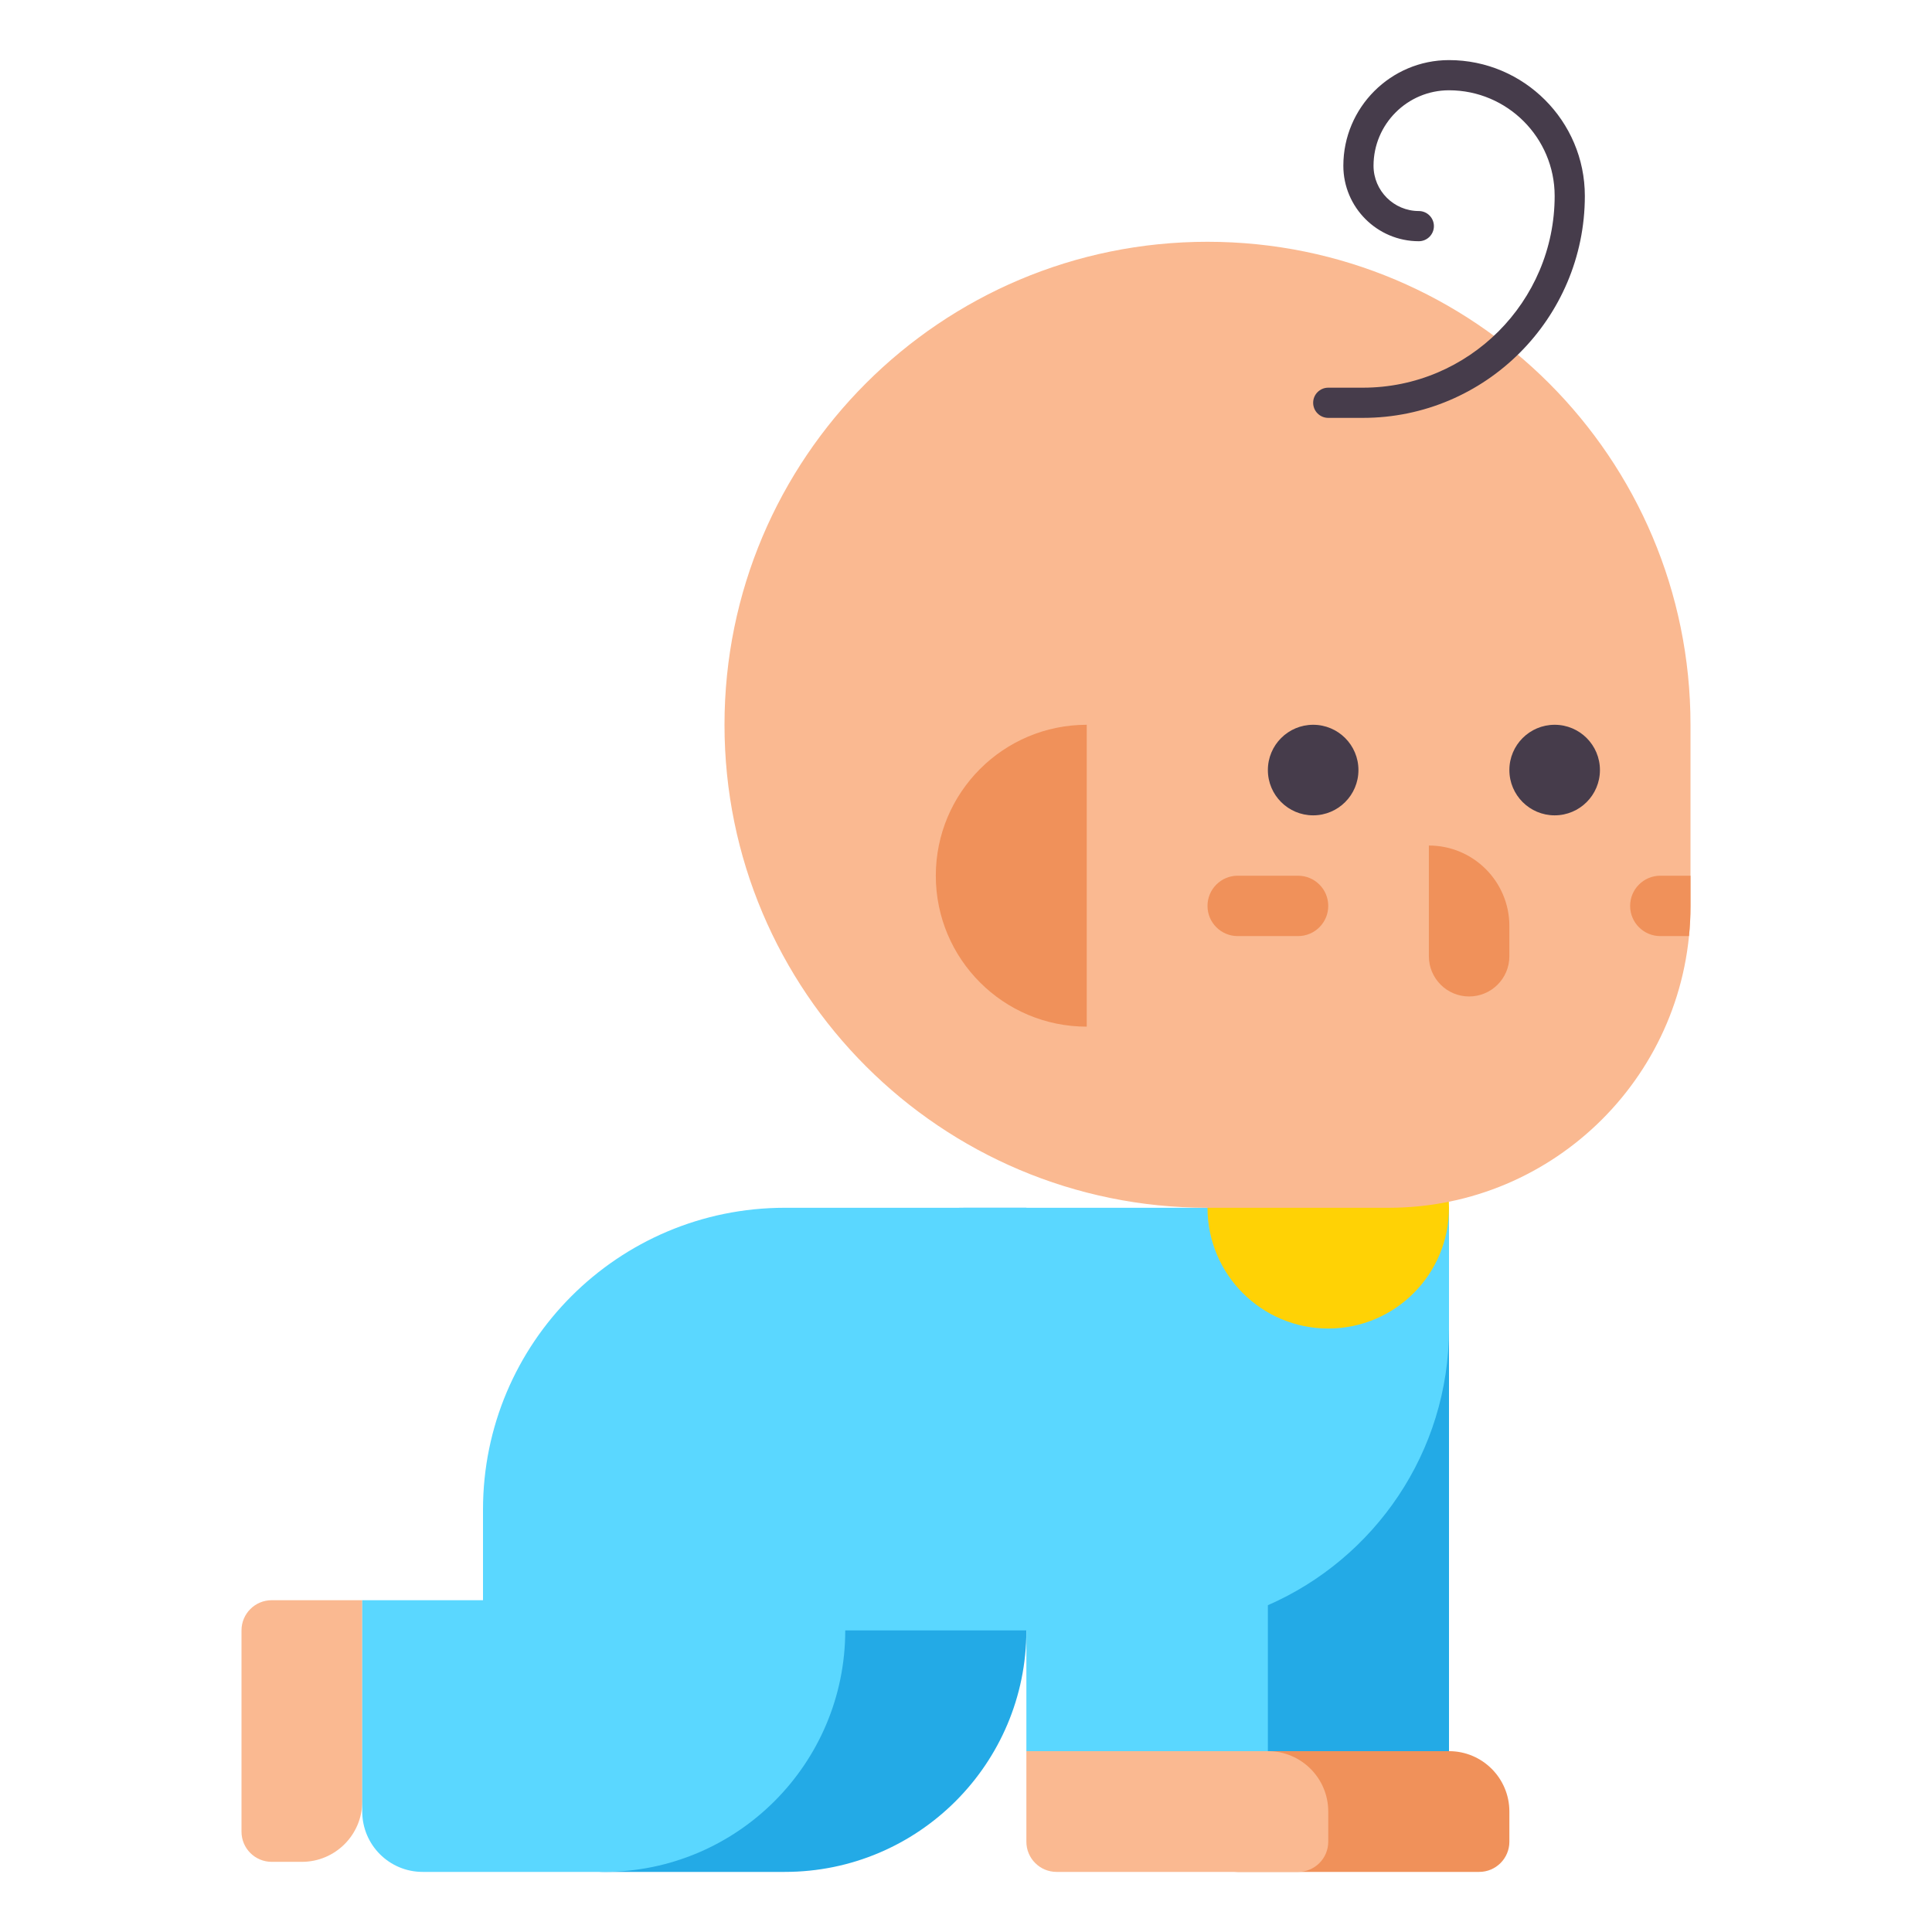
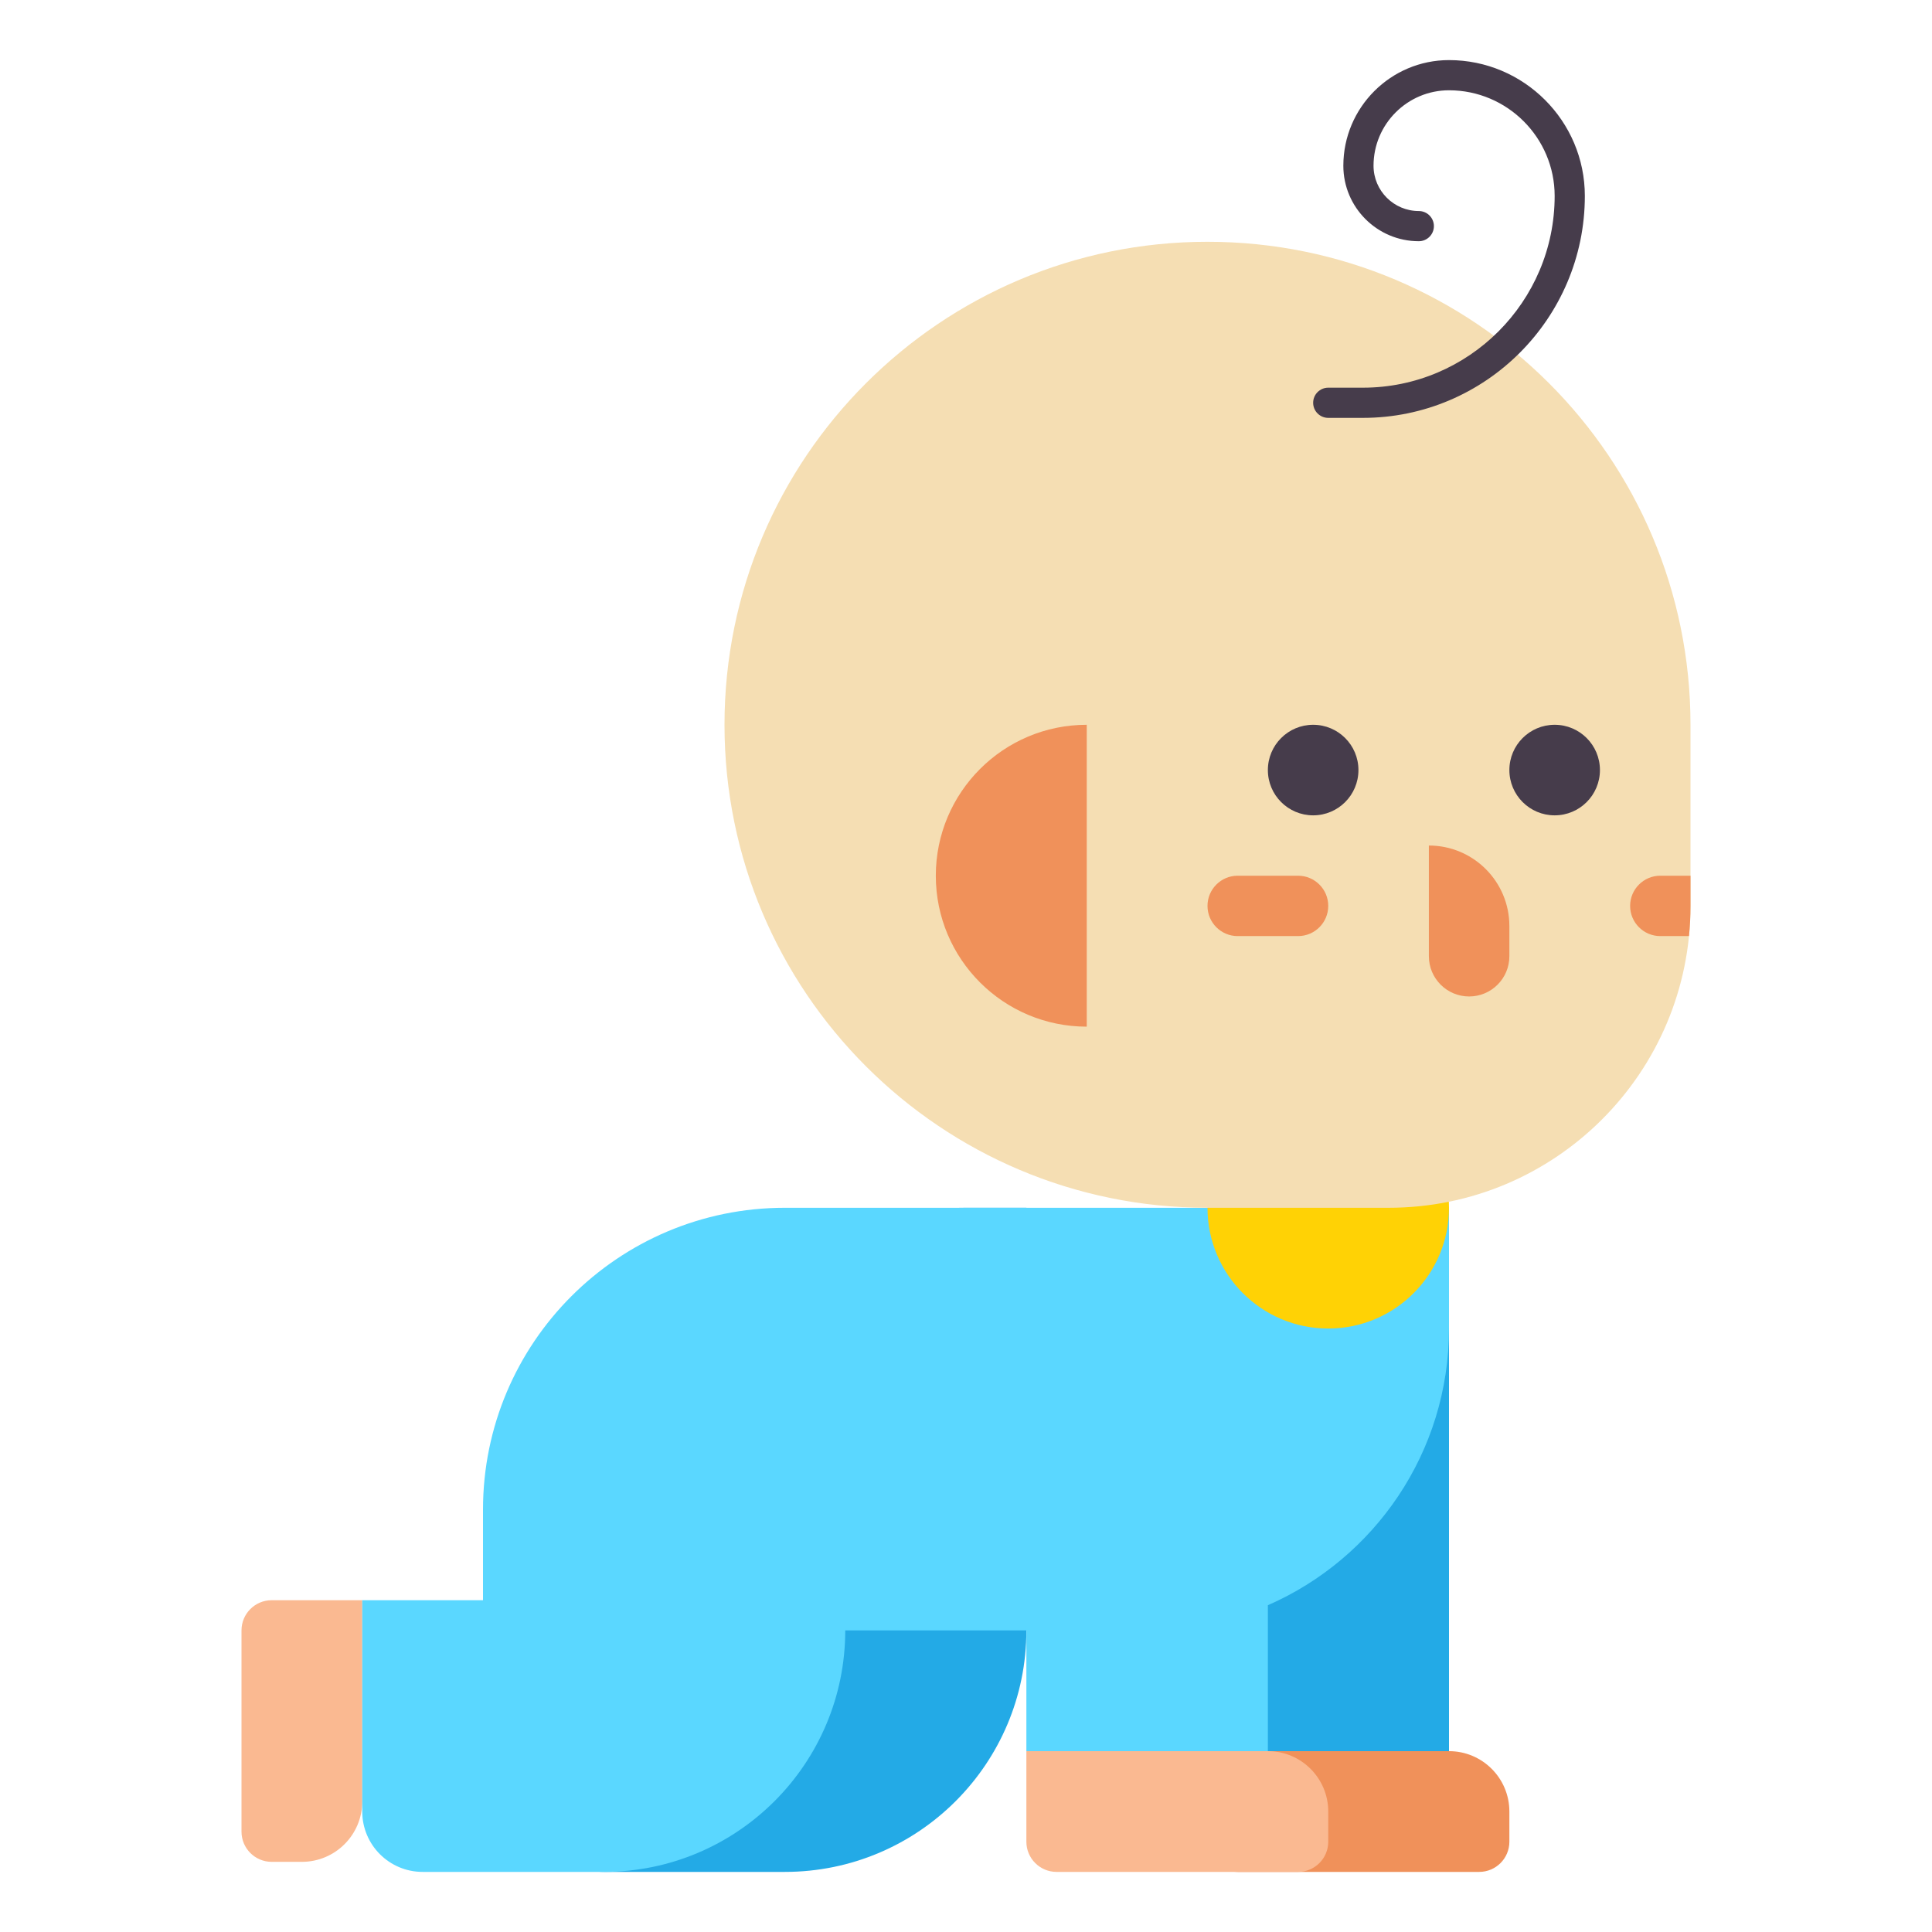
<svg xmlns="http://www.w3.org/2000/svg" id="Layer_1" enable-background="new 0 0 512 512" height="512" viewBox="0 0 512 512" width="512">
  <g>
    <g>
      <g>
        <g>
          <g>
            <path d="m384 464.074h-64v-112c0-17.673 14.327-32 32-32h32z" fill="#23aae6" />
          </g>
        </g>
      </g>
    </g>
    <g>
      <g>
        <g>
          <g>
            <path d="m392 496.074h-64c-4.418 0-8-3.582-8-8v-24h64c8.837 0 16 7.163 16 16v8c0 4.418-3.582 8-8 8z" fill="#f0915a" />
          </g>
        </g>
      </g>
    </g>
    <g>
      <g>
        <g>
          <g>
            <path d="m256 320.074c-44.183 0-80 35.817-80 80v32h-32v48c0 8.837 7.163 16 16 16h48c35.346 0 64-28.654 64-64v-112z" fill="#23aae6" />
          </g>
        </g>
      </g>
    </g>
    <g>
      <g>
        <g>
          <g>
            <path d="m72 493.407h8c8.837 0 16-7.163 16-16v-53.333h-24c-4.418 0-8 3.582-8 8v53.333c0 4.419 3.582 8 8 8z" fill="#fab991" />
          </g>
        </g>
      </g>
    </g>
    <g>
      <g>
        <g>
          <g>
            <path d="m208 320.074c-44.183 0-80 35.817-80 80v24h-32v56c0 8.837 7.163 16 16 16h48c35.346 0 64-28.654 64-64h48v32h64v-38.676c28.25-12.347 48-40.522 48-73.324v-32z" fill="#5ad7ff" />
          </g>
        </g>
      </g>
    </g>
    <g>
      <g>
        <g>
          <g>
            <path d="m344 496.074h-64c-4.418 0-8-3.582-8-8v-24h64c8.837 0 16 7.163 16 16v8c0 4.418-3.582 8-8 8z" fill="#fab991" />
          </g>
        </g>
      </g>
    </g>
    <g>
      <g>
        <g>
          <g>
            <circle cx="352" cy="320.074" fill="#ffd205" r="32" />
          </g>
        </g>
      </g>
    </g>
    <g>
      <g>
        <g>
          <g>
-             <path d="m320 64.074c-70.693 0-128 57.308-128 128 0 70.692 57.307 128 128 128h48c44.183 0 80-35.817 80-80v-48c0-70.692-57.307-128-128-128z" fill="#fab991" />
+             <path d="m320 64.074c-70.693 0-128 57.308-128 128 0 70.692 57.307 128 128 128h48c44.183 0 80-35.817 80-80v-48c0-70.692-57.307-128-128-128z" fill="wheat" />
          </g>
        </g>
      </g>
    </g>
    <g>
      <g>
        <g>
          <g>
            <path d="m288 192.074v80c-22.091 0-40-17.909-40-40s17.909-40 40-40z" fill="#f0915a" />
          </g>
        </g>
      </g>
    </g>
    <g>
      <g>
        <g>
          <g>
            <g>
              <circle cx="348" cy="204.074" fill="#463c4b" r="12" />
            </g>
          </g>
        </g>
      </g>
      <g>
        <g>
          <g>
            <g>
              <circle cx="412" cy="204.074" fill="#463c4b" r="12" />
            </g>
          </g>
        </g>
      </g>
    </g>
    <g>
      <g>
        <g>
          <g>
            <path d="m389.333 264.074c-5.891 0-10.667-4.776-10.667-10.667v-29.333c11.782 0 21.333 9.551 21.333 21.333v8c.001 5.891-4.775 10.667-10.666 10.667z" fill="#f0915a" />
          </g>
        </g>
      </g>
    </g>
    <g>
      <g>
        <g>
          <g>
            <path d="m344 248.074h-16c-4.418 0-8-3.582-8-8 0-4.418 3.582-8 8-8h16c4.418 0 8 3.582 8 8 0 4.418-3.582 8-8 8z" fill="#f0915a" />
          </g>
        </g>
      </g>
    </g>
    <g>
      <g>
        <g>
          <g>
            <path d="m432 240.074c0 4.418 3.582 8 8 8h7.601c.261-2.631.399-5.298.399-7.998v-8.002h-8c-4.418 0-8 3.582-8 8z" fill="#f0915a" />
          </g>
        </g>
      </g>
    </g>
    <g>
      <g>
        <g>
          <g>
            <path d="m361.185 110.741h-9.185c-2.209 0-4-1.791-4-4s1.791-4 4-4h9.185c28.02 0 50.815-22.795 50.815-50.815 0-15.439-12.561-28-28-28-11.028 0-20 8.972-20 20 0 6.617 5.383 12 12 12 2.209 0 4 1.791 4 4s-1.791 4-4 4c-11.028 0-20-8.972-20-20 0-15.439 12.561-28 28-28 19.851 0 36 16.149 36 36 0 32.431-26.384 58.815-58.815 58.815z" fill="#463c4b" />
          </g>
        </g>
      </g>
    </g>
  </g>
</svg>
